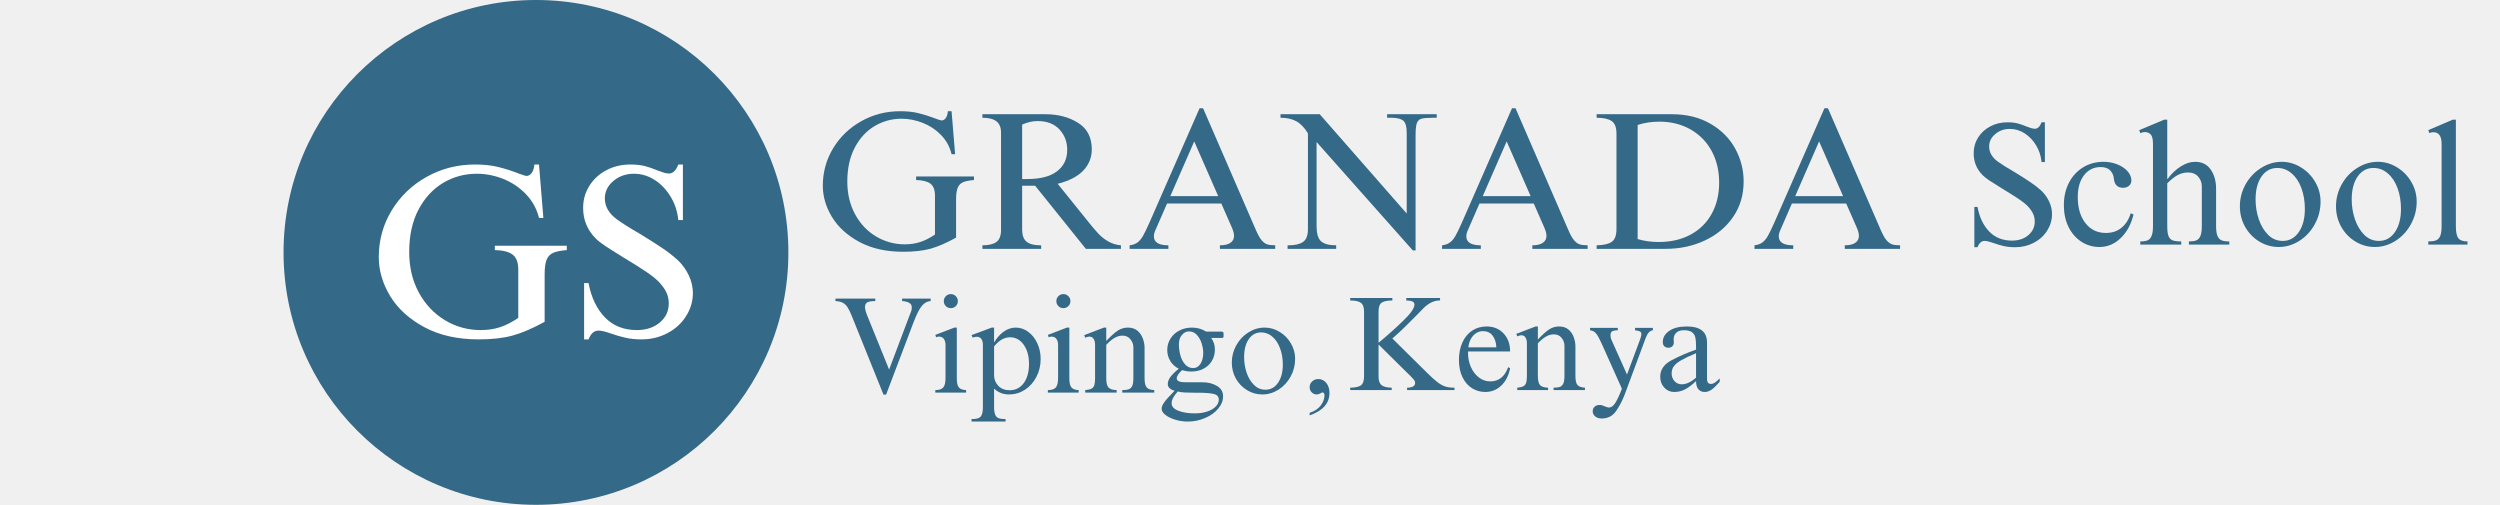
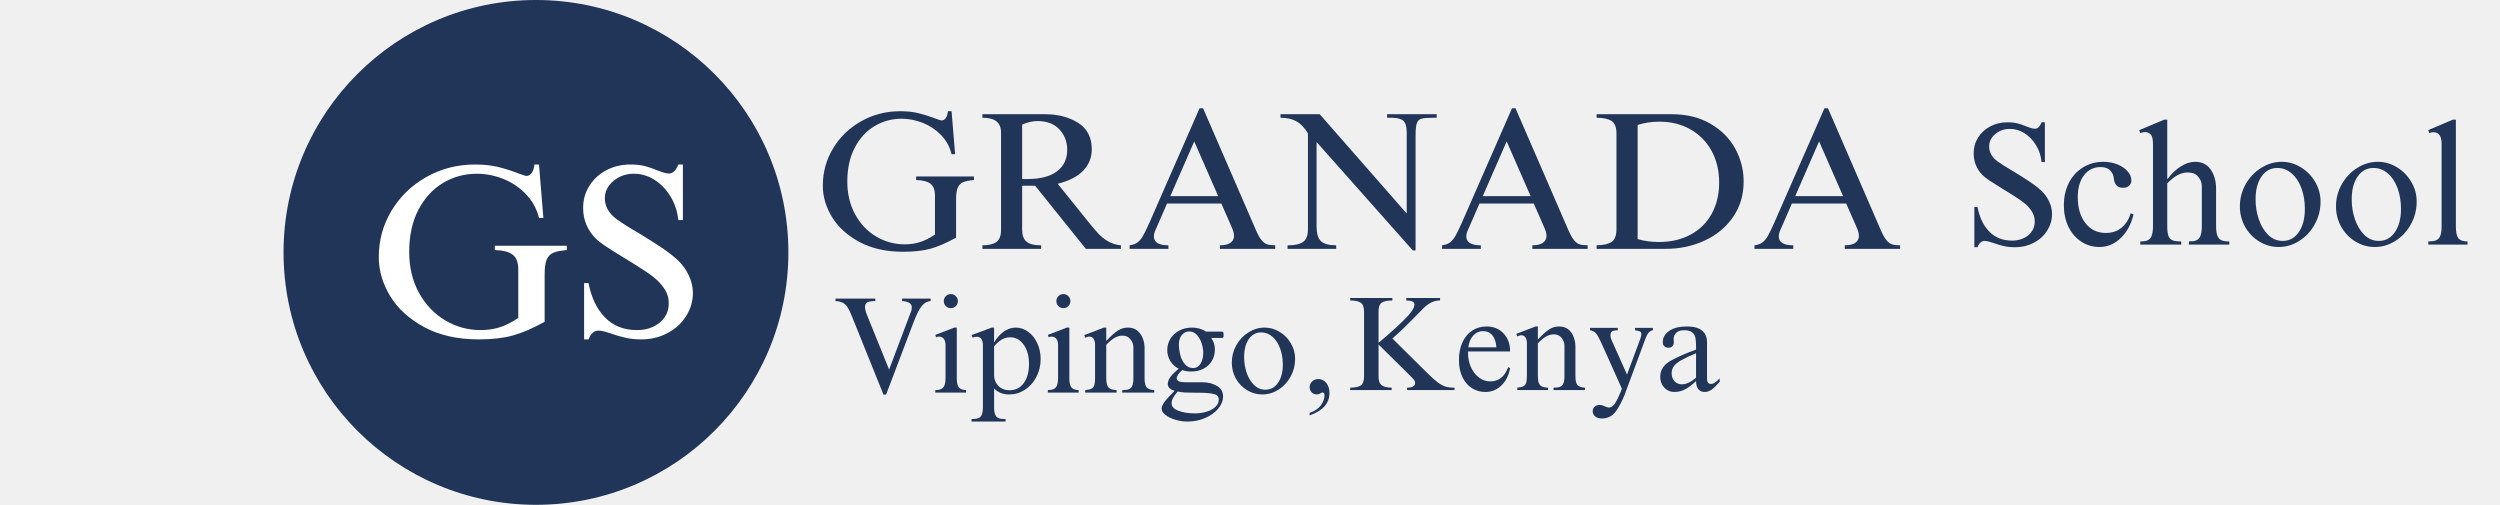
- <svg xmlns="http://www.w3.org/2000/svg" color="#346988" width="520" zoomAndPan="magnify" viewBox="0 0 520 105" height="105" preserveAspectRatio="xMidYMid meet" version="1.0">
+ <svg xmlns="http://www.w3.org/2000/svg" color="#213558" width="520" zoomAndPan="magnify" viewBox="0 0 520 105" height="105" preserveAspectRatio="xMidYMid meet" version="1.0">
  <defs>
    <g />
    <clipPath id="1dcf8fdc64">
      <path d="M 350 24 L 456.32 24 L 456.32 62 L 350 62 Z M 350 24 " clip-rule="nonzero" />
    </clipPath>
    <clipPath id="e76d367897">
      <path d="M 36 0.48 L 56 0.48 L 56 27 L 36 27 Z M 36 0.48 " clip-rule="nonzero" />
    </clipPath>
    <clipPath id="dda6fe1e1f">
      <path d="M 97 0.48 L 106 0.48 L 106 27 L 97 27 Z M 97 0.48 " clip-rule="nonzero" />
    </clipPath>
    <clipPath id="a8c8cdcd97">
      <rect x="0" width="107" y="0" height="38" />
    </clipPath>
    <clipPath id="c63b17cab3">
      <path d="M 0.977 0 L 106 0 L 106 105 L 0.977 105 Z M 0.977 0 " clip-rule="nonzero" />
    </clipPath>
    <clipPath id="e1af899d50">
      <path d="M 53.48 0 C 24.484 0 0.977 23.504 0.977 52.5 C 0.977 81.496 24.484 105 53.48 105 C 82.477 105 105.984 81.496 105.984 52.5 C 105.984 23.504 82.477 0 53.48 0 Z M 53.48 0 " clip-rule="nonzero" />
    </clipPath>
    <clipPath id="bb04c8f080">
      <path d="M 0.977 0 L 106 0 L 106 105 L 0.977 105 Z M 0.977 0 " clip-rule="nonzero" />
    </clipPath>
    <clipPath id="908799b110">
      <path d="M 53.48 0 C 24.484 0 0.977 23.504 0.977 52.5 C 0.977 81.496 24.484 105 53.48 105 C 82.477 105 105.984 81.496 105.984 52.5 C 105.984 23.504 82.477 0 53.48 0 Z M 53.48 0 " clip-rule="nonzero" />
    </clipPath>
    <clipPath id="11f64b7e48">
      <rect x="0" width="106" y="0" height="105" />
    </clipPath>
    <clipPath id="be3a8f82aa">
      <rect x="0" width="457" y="0" height="105" />
    </clipPath>
  </defs>
  <g transform="matrix(1, 0, 0, 1, 58, 0.000000000000010413)">
    <g clip-path="url(#be3a8f82aa)">
      <g fill="currentColor">
        <g transform="translate(111.396, 51.75812)">
          <g>
            <path d="M 17.859 -28.625 C 19.328 -28.625 20.609 -28.484 21.703 -28.203 C 22.805 -27.93 23.914 -27.582 25.031 -27.156 C 25.82 -26.852 26.297 -26.703 26.453 -26.703 C 26.785 -26.703 27.07 -26.863 27.312 -27.188 C 27.562 -27.52 27.711 -28 27.766 -28.625 L 28.531 -28.625 L 29.266 -19.688 L 28.531 -19.688 C 28.156 -21.238 27.422 -22.57 26.328 -23.688 C 25.242 -24.801 23.977 -25.641 22.531 -26.203 C 21.094 -26.773 19.629 -27.062 18.141 -27.062 C 16.098 -27.062 14.223 -26.551 12.516 -25.531 C 10.805 -24.52 9.43 -23.023 8.391 -21.047 C 7.359 -19.078 6.844 -16.723 6.844 -13.984 C 6.844 -11.453 7.379 -9.191 8.453 -7.203 C 9.523 -5.223 10.977 -3.68 12.812 -2.578 C 14.656 -1.484 16.648 -0.938 18.797 -0.938 C 19.93 -0.938 20.988 -1.094 21.969 -1.406 C 22.945 -1.719 23.984 -2.238 25.078 -2.969 L 25.078 -11.047 C 25.078 -12.242 24.766 -13.078 24.141 -13.547 C 23.516 -14.023 22.52 -14.281 21.156 -14.312 L 21.156 -15.047 L 33.188 -15.047 L 33.188 -14.312 C 32.176 -14.227 31.422 -14.078 30.922 -13.859 C 30.422 -13.641 30.051 -13.258 29.812 -12.719 C 29.582 -12.176 29.469 -11.359 29.469 -10.266 L 29.469 -2.328 C 27.488 -1.234 25.723 -0.469 24.172 -0.031 C 22.617 0.395 20.719 0.609 18.469 0.609 C 14.938 0.609 11.906 -0.066 9.375 -1.422 C 6.844 -2.785 4.938 -4.52 3.656 -6.625 C 2.383 -8.727 1.75 -10.895 1.75 -13.125 C 1.75 -15.945 2.461 -18.539 3.891 -20.906 C 5.316 -23.27 7.258 -25.145 9.719 -26.531 C 12.176 -27.926 14.891 -28.625 17.859 -28.625 Z M 17.859 -28.625 " />
          </g>
        </g>
      </g>
      <g fill="currentColor">
        <g transform="translate(144.9495, 51.75812)">
          <g>
            <path d="M 24.141 -20.703 C 24.141 -18.992 23.551 -17.52 22.375 -16.281 C 21.207 -15.051 19.43 -14.133 17.047 -13.531 L 23.516 -5.5 C 24.305 -4.52 24.973 -3.738 25.516 -3.156 C 26.055 -2.57 26.727 -2.039 27.531 -1.562 C 28.332 -1.094 29.223 -0.816 30.203 -0.734 L 30.203 0 L 22.906 0 L 12.359 -13.125 L 9.656 -13.125 L 9.656 -4.031 C 9.656 -2.832 9.961 -1.984 10.578 -1.484 C 11.191 -0.984 12.148 -0.734 13.453 -0.734 L 13.609 -0.734 L 13.609 0 L 1.391 0 L 1.391 -0.734 C 2.691 -0.734 3.66 -0.961 4.297 -1.422 C 4.941 -1.891 5.266 -2.719 5.266 -3.906 L 5.266 -24.172 C 5.266 -25.254 4.941 -26.039 4.297 -26.531 C 3.66 -27.02 2.691 -27.266 1.391 -27.266 L 1.391 -28 L 14.469 -28 C 17.133 -28 19.41 -27.398 21.297 -26.203 C 23.191 -25.016 24.141 -23.18 24.141 -20.703 Z M 9.656 -25.844 L 9.656 -14.516 L 10.688 -14.516 C 13.426 -14.516 15.5 -15.051 16.906 -16.125 C 18.32 -17.195 19.031 -18.688 19.031 -20.594 C 19.031 -22.25 18.492 -23.66 17.422 -24.828 C 16.348 -25.992 14.832 -26.578 12.875 -26.578 C 11.82 -26.578 10.75 -26.332 9.656 -25.844 Z M 9.656 -25.844 " />
          </g>
        </g>
      </g>
      <g fill="currentColor">
        <g transform="translate(176.3829, 51.75812)">
          <g>
            <path d="M 4.688 -5.422 L 15.125 -29.234 L 15.859 -29.234 L 26.859 -3.875 C 27.266 -2.945 27.648 -2.258 28.016 -1.812 C 28.391 -1.363 28.781 -1.07 29.188 -0.938 C 29.594 -0.801 30.148 -0.734 30.859 -0.734 L 30.859 0 L 19.359 0 L 19.359 -0.734 C 20.336 -0.734 21.07 -0.91 21.562 -1.266 C 22.051 -1.617 22.297 -2.094 22.297 -2.688 C 22.297 -3.207 22.117 -3.848 21.766 -4.609 L 19.656 -9.422 L 8.359 -9.422 L 6.031 -4.078 C 5.758 -3.535 5.625 -3.047 5.625 -2.609 C 5.625 -1.359 6.629 -0.734 8.641 -0.734 L 8.641 0 L 0.578 0 L 0.578 -0.734 C 1.254 -0.816 1.801 -1.016 2.219 -1.328 C 2.645 -1.641 3.023 -2.094 3.359 -2.688 C 3.703 -3.289 4.145 -4.203 4.688 -5.422 Z M 19 -10.969 L 14.016 -22.344 L 9.047 -10.969 Z M 19 -10.969 " />
          </g>
        </g>
      </g>
      <g fill="currentColor">
        <g transform="translate(207.8163, 51.75812)">
          <g>
            <path d="M 26.781 -7.344 L 26.781 -24.141 C 26.781 -25.359 26.562 -26.176 26.125 -26.594 C 25.695 -27.02 24.895 -27.242 23.719 -27.266 L 22.703 -27.266 L 22.703 -28 L 33.016 -28 L 33.016 -27.266 L 32.156 -27.266 C 31.07 -27.266 30.297 -27.195 29.828 -27.062 C 29.367 -26.926 29.051 -26.609 28.875 -26.109 C 28.707 -25.609 28.625 -24.785 28.625 -23.641 L 28.625 0.328 L 28.047 0.328 L 8.031 -22.219 L 8.031 -4.734 C 8.031 -3.211 8.332 -2.164 8.938 -1.594 C 9.551 -1.02 10.609 -0.734 12.109 -0.734 L 12.109 0 L 2 0 L 2 -0.734 L 2.234 -0.734 C 3.547 -0.734 4.539 -0.969 5.219 -1.438 C 5.895 -1.914 6.234 -2.797 6.234 -4.078 L 6.234 -24.016 C 5.523 -25.203 4.723 -26.039 3.828 -26.531 C 2.93 -27.02 1.832 -27.266 0.531 -27.266 L 0.531 -28 L 8.688 -28 Z M 26.781 -7.344 " />
          </g>
        </g>
      </g>
      <g fill="currentColor">
        <g transform="translate(241.3698, 51.75812)">
          <g>
            <path d="M 4.688 -5.422 L 15.125 -29.234 L 15.859 -29.234 L 26.859 -3.875 C 27.266 -2.945 27.648 -2.258 28.016 -1.812 C 28.391 -1.363 28.781 -1.07 29.188 -0.938 C 29.594 -0.801 30.148 -0.734 30.859 -0.734 L 30.859 0 L 19.359 0 L 19.359 -0.734 C 20.336 -0.734 21.07 -0.91 21.562 -1.266 C 22.051 -1.617 22.297 -2.094 22.297 -2.688 C 22.297 -3.207 22.117 -3.848 21.766 -4.609 L 19.656 -9.422 L 8.359 -9.422 L 6.031 -4.078 C 5.758 -3.535 5.625 -3.047 5.625 -2.609 C 5.625 -1.359 6.629 -0.734 8.641 -0.734 L 8.641 0 L 0.578 0 L 0.578 -0.734 C 1.254 -0.816 1.801 -1.016 2.219 -1.328 C 2.645 -1.641 3.023 -2.094 3.359 -2.688 C 3.703 -3.289 4.145 -4.203 4.688 -5.422 Z M 19 -10.969 L 14.016 -22.344 L 9.047 -10.969 Z M 19 -10.969 " />
          </g>
        </g>
      </g>
      <g fill="currentColor">
        <g transform="translate(272.8032, 51.75812)">
          <g>
            <path d="M 31.875 -14.016 C 31.875 -11.223 31.145 -8.766 29.688 -6.641 C 28.238 -4.523 26.273 -2.891 23.797 -1.734 C 21.328 -0.578 18.625 0 15.688 0 L 1.297 0 L 1.297 -0.734 C 2.766 -0.766 3.816 -1.008 4.453 -1.469 C 5.098 -1.926 5.422 -2.812 5.422 -4.125 L 5.422 -23.969 C 5.422 -25.27 5.082 -26.145 4.406 -26.594 C 3.727 -27.039 2.691 -27.266 1.297 -27.266 L 1.297 -28 L 16.922 -28 C 20.047 -28 22.738 -27.332 25 -26 C 27.27 -24.676 28.984 -22.945 30.141 -20.812 C 31.297 -18.676 31.875 -16.41 31.875 -14.016 Z M 9.828 -25.766 L 9.828 -2.031 C 11.18 -1.625 12.648 -1.422 14.234 -1.422 C 16.734 -1.422 18.93 -1.93 20.828 -2.953 C 22.734 -3.973 24.203 -5.422 25.234 -7.297 C 26.266 -9.172 26.781 -11.332 26.781 -13.781 C 26.781 -16.227 26.266 -18.41 25.234 -20.328 C 24.203 -22.242 22.738 -23.742 20.844 -24.828 C 18.957 -25.91 16.789 -26.453 14.344 -26.453 C 12.719 -26.453 11.211 -26.223 9.828 -25.766 Z M 9.828 -25.766 " />
          </g>
        </g>
      </g>
      <g fill="currentColor">
        <g transform="translate(306.3566, 51.75812)">
          <g>
            <path d="M 4.688 -5.422 L 15.125 -29.234 L 15.859 -29.234 L 26.859 -3.875 C 27.266 -2.945 27.648 -2.258 28.016 -1.812 C 28.391 -1.363 28.781 -1.07 29.188 -0.938 C 29.594 -0.801 30.148 -0.734 30.859 -0.734 L 30.859 0 L 19.359 0 L 19.359 -0.734 C 20.336 -0.734 21.07 -0.91 21.562 -1.266 C 22.051 -1.617 22.297 -2.094 22.297 -2.688 C 22.297 -3.207 22.117 -3.848 21.766 -4.609 L 19.656 -9.422 L 8.359 -9.422 L 6.031 -4.078 C 5.758 -3.535 5.625 -3.047 5.625 -2.609 C 5.625 -1.359 6.629 -0.734 8.641 -0.734 L 8.641 0 L 0.578 0 L 0.578 -0.734 C 1.254 -0.816 1.801 -1.016 2.219 -1.328 C 2.645 -1.641 3.023 -2.094 3.359 -2.688 C 3.703 -3.289 4.145 -4.203 4.688 -5.422 Z M 19 -10.969 L 14.016 -22.344 L 9.047 -10.969 Z M 19 -10.969 " />
          </g>
        </g>
      </g>
      <g fill="currentColor">
        <g transform="translate(337.7918, 51.75812)">
          <g />
        </g>
      </g>
      <g clip-path="url(#1dcf8fdc64)">
        <g transform="matrix(1, 0, 0, 1, 350, 24)">
          <g clip-path="url(#a8c8cdcd97)">
            <g fill="currentColor">
              <g transform="translate(0.413199, 26.87559)">
                <g>
                  <path d="M 9.125 -25.438 C 9.945 -25.438 10.66 -25.359 11.266 -25.203 C 11.867 -25.047 12.484 -24.832 13.109 -24.562 C 13.43 -24.445 13.742 -24.336 14.047 -24.234 C 14.348 -24.141 14.617 -24.094 14.859 -24.094 C 15.43 -24.094 15.891 -24.539 16.234 -25.438 L 16.922 -25.438 L 16.922 -17.172 L 16.234 -17.172 C 16.109 -18.453 15.723 -19.617 15.078 -20.672 C 14.441 -21.723 13.645 -22.551 12.688 -23.156 C 11.738 -23.758 10.723 -24.062 9.641 -24.062 C 8.453 -24.062 7.438 -23.703 6.594 -22.984 C 5.75 -22.273 5.328 -21.414 5.328 -20.406 C 5.328 -19.219 5.906 -18.188 7.062 -17.312 C 7.883 -16.719 9.035 -15.992 10.516 -15.141 C 11.816 -14.348 12.898 -13.66 13.766 -13.078 C 14.641 -12.504 15.453 -11.879 16.203 -11.203 C 16.879 -10.547 17.414 -9.797 17.812 -8.953 C 18.207 -8.109 18.406 -7.238 18.406 -6.344 C 18.406 -5.113 18.066 -3.961 17.391 -2.891 C 16.711 -1.828 15.785 -0.988 14.609 -0.375 C 13.441 0.238 12.16 0.547 10.766 0.547 C 9.867 0.547 9.078 0.469 8.391 0.312 C 7.703 0.156 6.984 -0.055 6.234 -0.328 C 5.41 -0.617 4.797 -0.766 4.391 -0.766 C 3.734 -0.766 3.238 -0.328 2.906 0.547 L 2.25 0.547 L 2.25 -7.828 L 2.906 -7.828 C 3.312 -5.68 4.125 -3.977 5.344 -2.719 C 6.562 -1.457 8.141 -0.828 10.078 -0.828 C 11.453 -0.828 12.582 -1.203 13.469 -1.953 C 14.363 -2.703 14.812 -3.645 14.812 -4.781 C 14.812 -5.363 14.703 -5.895 14.484 -6.375 C 14.273 -6.863 13.914 -7.383 13.406 -7.938 C 12.945 -8.414 12.297 -8.938 11.453 -9.5 C 10.609 -10.07 9.484 -10.781 8.078 -11.625 C 6.898 -12.352 5.992 -12.926 5.359 -13.344 C 4.734 -13.77 4.266 -14.141 3.953 -14.453 C 2.723 -15.711 2.109 -17.223 2.109 -18.984 C 2.109 -20.191 2.414 -21.285 3.031 -22.266 C 3.645 -23.242 4.484 -24.016 5.547 -24.578 C 6.609 -25.148 7.801 -25.438 9.125 -25.438 Z M 9.125 -25.438 " />
                </g>
              </g>
            </g>
            <g fill="currentColor">
              <g transform="translate(20.40813, 26.87559)">
                <g>
                  <path d="M 9.125 -17.219 C 10.164 -17.219 11.133 -17.035 12.031 -16.672 C 12.926 -16.305 13.629 -15.828 14.141 -15.234 C 14.66 -14.641 14.922 -14.004 14.922 -13.328 C 14.922 -12.898 14.758 -12.539 14.438 -12.25 C 14.113 -11.957 13.695 -11.812 13.188 -11.812 C 12.031 -11.812 11.391 -12.461 11.266 -13.766 C 11.223 -14.367 10.984 -14.91 10.547 -15.391 C 10.109 -15.879 9.43 -16.125 8.516 -16.125 C 7.086 -16.125 5.938 -15.555 5.062 -14.422 C 4.195 -13.285 3.766 -11.773 3.766 -9.891 C 3.766 -7.641 4.297 -5.832 5.359 -4.469 C 6.422 -3.102 7.836 -2.422 9.609 -2.422 C 10.91 -2.422 12 -2.785 12.875 -3.516 C 13.758 -4.242 14.395 -5.242 14.781 -6.516 L 15.359 -6.266 C 14.879 -4.234 13.992 -2.598 12.703 -1.359 C 11.41 -0.117 9.941 0.5 8.297 0.5 C 6.898 0.5 5.633 0.129 4.5 -0.609 C 3.363 -1.359 2.473 -2.391 1.828 -3.703 C 1.191 -5.023 0.875 -6.52 0.875 -8.188 C 0.875 -9.926 1.223 -11.477 1.922 -12.844 C 2.617 -14.207 3.594 -15.273 4.844 -16.047 C 6.102 -16.828 7.531 -17.219 9.125 -17.219 Z M 9.125 -17.219 " />
                </g>
              </g>
            </g>
            <g clip-path="url(#e76d367897)">
              <g fill="currentColor">
                <g transform="translate(36.27367, 26.87559)">
                  <g>
                    <path d="M 6.516 -13.656 L 6.594 -13.656 C 7.395 -14.75 8.301 -15.613 9.312 -16.25 C 10.32 -16.895 11.32 -17.219 12.312 -17.219 C 13.738 -17.219 14.82 -16.676 15.562 -15.594 C 16.301 -14.52 16.672 -13.195 16.672 -11.625 L 16.672 -3.875 C 16.672 -2.957 16.766 -2.27 16.953 -1.812 C 17.148 -1.352 17.438 -1.047 17.812 -0.891 C 18.188 -0.734 18.723 -0.656 19.422 -0.656 L 19.422 0 L 11.016 0 L 11.016 -0.656 C 11.672 -0.656 12.18 -0.727 12.547 -0.875 C 12.922 -1.02 13.207 -1.32 13.406 -1.781 C 13.602 -2.238 13.703 -2.926 13.703 -3.844 L 13.703 -12.109 C 13.703 -12.879 13.453 -13.551 12.953 -14.125 C 12.461 -14.707 11.754 -15 10.828 -15 C 10.078 -15 9.367 -14.82 8.703 -14.469 C 8.047 -14.125 7.316 -13.551 6.516 -12.75 L 6.516 -3.844 C 6.516 -2.895 6.602 -2.195 6.781 -1.75 C 6.969 -1.312 7.258 -1.02 7.656 -0.875 C 8.062 -0.727 8.648 -0.656 9.422 -0.656 L 9.422 0 L 0.906 0 L 0.906 -0.656 C 1.562 -0.656 2.07 -0.734 2.438 -0.891 C 2.812 -1.047 3.086 -1.359 3.266 -1.828 C 3.453 -2.297 3.547 -2.977 3.547 -3.875 L 3.547 -20.906 C 3.547 -21.914 3.391 -22.582 3.078 -22.906 C 2.766 -23.238 2.367 -23.406 1.891 -23.406 C 1.547 -23.406 1.219 -23.332 0.906 -23.188 L 0.688 -23.812 L 5.875 -25.984 L 6.516 -25.984 Z M 6.516 -13.656 " />
                  </g>
                </g>
              </g>
            </g>
            <g fill="currentColor">
              <g transform="translate(56.2686, 26.87559)">
                <g>
                  <path d="M 10.328 -17.219 C 11.754 -17.219 13.086 -16.832 14.328 -16.062 C 15.578 -15.301 16.566 -14.285 17.297 -13.016 C 18.035 -11.754 18.406 -10.398 18.406 -8.953 C 18.406 -7.254 18.004 -5.68 17.203 -4.234 C 16.41 -2.785 15.344 -1.633 14 -0.781 C 12.664 0.07 11.234 0.5 9.703 0.5 C 8.254 0.5 6.906 0.117 5.656 -0.641 C 4.414 -1.398 3.43 -2.426 2.703 -3.719 C 1.984 -5.008 1.625 -6.414 1.625 -7.938 C 1.625 -9.582 2.02 -11.113 2.812 -12.531 C 3.613 -13.957 4.688 -15.094 6.031 -15.938 C 7.375 -16.789 8.805 -17.219 10.328 -17.219 Z M 4.891 -9.391 C 4.891 -7.961 5.113 -6.586 5.562 -5.266 C 6.008 -3.953 6.656 -2.875 7.5 -2.031 C 8.344 -1.188 9.359 -0.766 10.547 -0.766 C 11.922 -0.766 13.031 -1.375 13.875 -2.594 C 14.719 -3.812 15.141 -5.422 15.141 -7.422 C 15.141 -9.016 14.898 -10.457 14.422 -11.75 C 13.941 -13.051 13.266 -14.07 12.391 -14.812 C 11.523 -15.562 10.535 -15.938 9.422 -15.938 C 8.047 -15.938 6.945 -15.344 6.125 -14.156 C 5.301 -12.977 4.891 -11.391 4.891 -9.391 Z M 4.891 -9.391 " />
                </g>
              </g>
            </g>
            <g fill="currentColor">
              <g transform="translate(76.26353, 26.87559)">
                <g>
                  <path d="M 10.328 -17.219 C 11.754 -17.219 13.086 -16.832 14.328 -16.062 C 15.578 -15.301 16.566 -14.285 17.297 -13.016 C 18.035 -11.754 18.406 -10.398 18.406 -8.953 C 18.406 -7.254 18.004 -5.68 17.203 -4.234 C 16.41 -2.785 15.344 -1.633 14 -0.781 C 12.664 0.07 11.234 0.5 9.703 0.5 C 8.254 0.5 6.906 0.117 5.656 -0.641 C 4.414 -1.398 3.43 -2.426 2.703 -3.719 C 1.984 -5.008 1.625 -6.414 1.625 -7.938 C 1.625 -9.582 2.02 -11.113 2.812 -12.531 C 3.613 -13.957 4.688 -15.094 6.031 -15.938 C 7.375 -16.789 8.805 -17.219 10.328 -17.219 Z M 4.891 -9.391 C 4.891 -7.961 5.113 -6.586 5.562 -5.266 C 6.008 -3.953 6.656 -2.875 7.5 -2.031 C 8.344 -1.188 9.359 -0.766 10.547 -0.766 C 11.922 -0.766 13.031 -1.375 13.875 -2.594 C 14.719 -3.812 15.141 -5.422 15.141 -7.422 C 15.141 -9.016 14.898 -10.457 14.422 -11.75 C 13.941 -13.051 13.266 -14.07 12.391 -14.812 C 11.523 -15.562 10.535 -15.938 9.422 -15.938 C 8.047 -15.938 6.945 -15.344 6.125 -14.156 C 5.301 -12.977 4.891 -11.391 4.891 -9.391 Z M 4.891 -9.391 " />
                </g>
              </g>
            </g>
            <g clip-path="url(#dda6fe1e1f)">
              <g fill="currentColor">
                <g transform="translate(96.25846, 26.87559)">
                  <g>
                    <path d="M 6.562 -25.984 L 6.562 -3.797 C 6.562 -2.598 6.734 -1.773 7.078 -1.328 C 7.43 -0.879 8.066 -0.656 8.984 -0.656 L 8.984 0 L 0.828 0 L 0.828 -0.656 C 1.504 -0.656 2.035 -0.727 2.422 -0.875 C 2.805 -1.02 3.098 -1.32 3.297 -1.781 C 3.492 -2.238 3.594 -2.91 3.594 -3.797 L 3.594 -20.938 C 3.594 -22.562 3.023 -23.375 1.891 -23.375 C 1.566 -23.375 1.285 -23.312 1.047 -23.188 L 0.828 -23.812 L 5.906 -25.984 Z M 6.562 -25.984 " />
                  </g>
                </g>
              </g>
            </g>
          </g>
        </g>
      </g>
      <g fill="currentColor">
        <g transform="translate(221.7381, 81.13976)">
          <g>
            <path d="M 9.875 -18.641 C 8.844 -18.641 8.102 -18.488 7.656 -18.188 C 7.219 -17.895 7 -17.273 7 -16.328 L 7 -9.844 C 8.781 -11.312 10.469 -12.816 12.062 -14.359 C 13.664 -15.898 14.469 -17.039 14.469 -17.781 C 14.469 -18.102 14.32 -18.32 14.031 -18.438 C 13.75 -18.562 13.328 -18.629 12.766 -18.641 L 12.766 -19.156 L 19.797 -19.156 L 19.797 -18.641 L 19.562 -18.641 C 19.008 -18.609 18.484 -18.473 17.984 -18.234 C 17.484 -17.992 16.973 -17.629 16.453 -17.141 C 16.148 -16.859 15.629 -16.328 14.891 -15.547 C 13.953 -14.598 13.129 -13.773 12.422 -13.078 C 11.723 -12.391 10.875 -11.609 9.875 -10.734 L 17.031 -3.656 C 17.957 -2.738 18.707 -2.062 19.281 -1.625 C 19.863 -1.188 20.41 -0.891 20.922 -0.734 C 21.43 -0.578 22.055 -0.5 22.797 -0.5 L 22.797 0 L 12.938 0 L 12.938 -0.5 C 13.438 -0.5 13.836 -0.578 14.141 -0.734 C 14.453 -0.891 14.609 -1.141 14.609 -1.484 C 14.609 -1.703 14.547 -1.895 14.422 -2.062 C 14.305 -2.227 14.07 -2.488 13.719 -2.844 L 7 -9.484 L 7 -2.781 C 7 -1.945 7.207 -1.363 7.625 -1.031 C 8.039 -0.695 8.742 -0.52 9.734 -0.5 L 9.734 0 L 1.109 0 L 1.109 -0.5 C 2.191 -0.52 2.941 -0.688 3.359 -1 C 3.773 -1.32 3.984 -1.938 3.984 -2.844 L 3.984 -16.328 C 3.984 -17.242 3.754 -17.859 3.297 -18.172 C 2.848 -18.484 2.117 -18.641 1.109 -18.641 L 1.109 -19.156 L 9.875 -19.156 Z M 9.875 -18.641 " />
          </g>
        </g>
      </g>
      <g fill="currentColor">
        <g transform="translate(244.6806, 81.13976)">
          <g>
            <path d="M 6.547 -13.234 C 7.992 -13.234 9.164 -12.75 10.062 -11.781 C 10.969 -10.82 11.422 -9.57 11.422 -8.031 L 2.672 -8.031 L 2.672 -7.672 C 2.672 -6.68 2.863 -5.734 3.25 -4.828 C 3.645 -3.93 4.195 -3.203 4.906 -2.641 C 5.613 -2.086 6.41 -1.812 7.297 -1.812 C 9.066 -1.812 10.305 -2.797 11.016 -4.766 L 11.422 -4.547 C 11.129 -3.023 10.516 -1.82 9.578 -0.938 C 8.648 -0.051 7.539 0.391 6.25 0.391 C 5.281 0.391 4.379 0.141 3.547 -0.359 C 2.723 -0.859 2.055 -1.609 1.547 -2.609 C 1.035 -3.617 0.781 -4.836 0.781 -6.266 C 0.781 -7.641 1.02 -8.859 1.5 -9.922 C 1.988 -10.984 2.664 -11.801 3.531 -12.375 C 4.406 -12.945 5.41 -13.234 6.547 -13.234 Z M 5.766 -12.266 C 4.984 -12.266 4.312 -11.957 3.75 -11.344 C 3.188 -10.727 2.848 -9.91 2.734 -8.891 L 8.562 -8.891 C 8.52 -9.891 8.258 -10.703 7.781 -11.328 C 7.312 -11.953 6.641 -12.266 5.766 -12.266 Z M 5.766 -12.266 " />
          </g>
        </g>
      </g>
      <g fill="currentColor">
        <g transform="translate(256.8906, 81.13976)">
          <g>
            <path d="M 4.984 -10.516 C 5.953 -11.547 6.742 -12.254 7.359 -12.641 C 7.973 -13.035 8.648 -13.234 9.391 -13.234 C 10.211 -13.234 10.875 -13.016 11.375 -12.578 C 11.875 -12.148 12.234 -11.617 12.453 -10.984 C 12.68 -10.348 12.797 -9.723 12.797 -9.109 L 12.797 -2.953 C 12.797 -2.004 12.941 -1.367 13.234 -1.047 C 13.535 -0.723 14.051 -0.539 14.781 -0.5 L 14.781 0 L 8.25 0 L 8.25 -0.5 C 8.844 -0.5 9.297 -0.562 9.609 -0.688 C 9.93 -0.82 10.16 -1.062 10.297 -1.406 C 10.441 -1.75 10.516 -2.266 10.516 -2.953 L 10.516 -9.234 C 10.516 -9.828 10.316 -10.367 9.922 -10.859 C 9.535 -11.348 9 -11.594 8.312 -11.594 C 7.727 -11.594 7.176 -11.438 6.656 -11.125 C 6.133 -10.82 5.578 -10.359 4.984 -9.734 L 4.984 -2.953 C 4.984 -1.984 5.141 -1.336 5.453 -1.016 C 5.773 -0.691 6.328 -0.52 7.109 -0.5 L 7.109 0 L 0.703 0 L 0.703 -0.5 C 1.273 -0.551 1.695 -0.648 1.969 -0.797 C 2.25 -0.953 2.441 -1.188 2.547 -1.5 C 2.648 -1.82 2.703 -2.281 2.703 -2.875 L 2.703 -9.812 C 2.703 -10.238 2.609 -10.609 2.422 -10.922 C 2.234 -11.242 1.938 -11.406 1.531 -11.406 C 1.344 -11.406 1.172 -11.367 1.016 -11.297 C 0.859 -11.234 0.754 -11.191 0.703 -11.172 L 0.5 -11.703 L 4.516 -13.234 L 4.984 -13.234 Z M 4.984 -10.516 " />
          </g>
        </g>
      </g>
      <g fill="currentColor">
        <g transform="translate(272.2785, 81.13976)">
          <g>
            <path d="M 6.219 -12.438 C 5.676 -12.438 5.285 -12.363 5.047 -12.219 C 4.816 -12.082 4.703 -11.812 4.703 -11.406 C 4.703 -11.051 4.766 -10.742 4.891 -10.484 C 5.016 -10.223 5.082 -10.07 5.094 -10.031 L 8.141 -3.234 L 10.906 -10.672 C 11.051 -11.117 11.125 -11.426 11.125 -11.594 C 11.125 -11.895 11.02 -12.098 10.812 -12.203 C 10.613 -12.316 10.281 -12.395 9.812 -12.438 L 9.812 -12.938 L 13.516 -12.938 L 13.516 -12.438 C 13.18 -12.395 12.895 -12.238 12.656 -11.969 C 12.414 -11.695 12.203 -11.312 12.016 -10.812 L 7.672 0.891 C 7.148 2.242 6.535 3.414 5.828 4.406 C 5.117 5.406 4.133 5.906 2.875 5.906 C 2.312 5.906 1.859 5.758 1.516 5.469 C 1.172 5.188 1 4.82 1 4.375 C 1 4 1.133 3.691 1.406 3.453 C 1.676 3.211 2.023 3.094 2.453 3.094 C 2.711 3.094 2.953 3.141 3.172 3.234 C 3.398 3.328 3.531 3.383 3.562 3.406 C 3.938 3.551 4.207 3.625 4.375 3.625 C 4.875 3.625 5.32 3.297 5.719 2.641 C 6.125 1.992 6.578 1.02 7.078 -0.281 L 3.062 -9.234 C 2.676 -10.086 2.379 -10.703 2.172 -11.078 C 1.973 -11.461 1.738 -11.773 1.469 -12.016 C 1.195 -12.254 0.859 -12.395 0.453 -12.438 L 0.453 -12.938 L 6.219 -12.938 Z M 6.219 -12.438 " />
          </g>
        </g>
      </g>
      <g fill="currentColor">
        <g transform="translate(286.2169, 81.13976)">
          <g>
            <path d="M 6.656 -13.234 C 9.445 -13.234 10.844 -12.117 10.844 -9.891 L 10.844 -2.516 C 10.844 -2.004 10.914 -1.672 11.062 -1.516 C 11.219 -1.359 11.414 -1.281 11.656 -1.281 C 11.926 -1.281 12.18 -1.359 12.422 -1.516 C 12.672 -1.672 13.023 -1.973 13.484 -2.422 L 13.484 -1.734 C 12.785 -0.93 12.207 -0.375 11.75 -0.062 C 11.289 0.238 10.82 0.391 10.344 0.391 C 9.801 0.391 9.367 0.203 9.047 -0.172 C 8.723 -0.555 8.562 -1.125 8.562 -1.875 C 7.738 -1.094 6.977 -0.52 6.281 -0.156 C 5.582 0.207 4.828 0.391 4.016 0.391 C 3.191 0.391 2.5 0.082 1.938 -0.531 C 1.383 -1.145 1.109 -1.891 1.109 -2.766 C 1.109 -4.242 1.898 -5.395 3.484 -6.219 C 4.992 -7.02 6.688 -7.754 8.562 -8.422 L 8.562 -9.203 C 8.562 -9.941 8.508 -10.535 8.406 -10.984 C 8.301 -11.43 8.066 -11.785 7.703 -12.047 C 7.336 -12.316 6.785 -12.453 6.047 -12.453 C 5.328 -12.453 4.789 -12.273 4.438 -11.922 C 4.082 -11.578 3.906 -11.145 3.906 -10.625 L 3.938 -9.891 C 3.938 -9.578 3.832 -9.316 3.625 -9.109 C 3.414 -8.91 3.156 -8.812 2.844 -8.812 C 2.488 -8.812 2.195 -8.91 1.969 -9.109 C 1.75 -9.316 1.641 -9.609 1.641 -9.984 C 1.641 -10.91 2.078 -11.68 2.953 -12.297 C 3.828 -12.922 5.062 -13.234 6.656 -13.234 Z M 3.484 -3.484 C 3.484 -2.848 3.68 -2.305 4.078 -1.859 C 4.484 -1.422 4.984 -1.203 5.578 -1.203 C 6.523 -1.203 7.52 -1.664 8.562 -2.594 L 8.562 -7.672 C 7.258 -7.129 6.254 -6.656 5.547 -6.25 C 4.836 -5.852 4.316 -5.441 3.984 -5.016 C 3.648 -4.586 3.484 -4.078 3.484 -3.484 Z M 3.484 -3.484 " />
          </g>
        </g>
      </g>
      <g clip-path="url(#c63b17cab3)">
        <g clip-path="url(#e1af899d50)">
          <g transform="matrix(1, 0, 0, 1, -0.000000000000007105, 0.000000000000010413)">
            <g clip-path="url(#11f64b7e48)">
              <g clip-path="url(#bb04c8f080)">
                <g clip-path="url(#908799b110)">
                  <path fill="currentColor" d="M 0.977 0 L 105.977 0 L 105.977 105 L 0.977 105 Z M 0.977 0 " fill-opacity="1" fill-rule="nonzero" />
                </g>
              </g>
            </g>
          </g>
        </g>
      </g>
      <g fill="#ffffff" fill-opacity="1">
        <g transform="translate(18.59798, 69.82634)">
          <g>
            <path d="M 22.219 -35.609 C 24.051 -35.609 25.648 -35.438 27.016 -35.094 C 28.391 -34.758 29.77 -34.32 31.156 -33.781 C 32.133 -33.414 32.723 -33.234 32.922 -33.234 C 33.328 -33.234 33.68 -33.438 33.984 -33.844 C 34.297 -34.25 34.484 -34.836 34.547 -35.609 L 35.516 -35.609 L 36.422 -24.5 L 35.516 -24.5 C 35.035 -26.426 34.117 -28.082 32.766 -29.469 C 31.422 -30.863 29.848 -31.914 28.047 -32.625 C 26.254 -33.332 24.43 -33.688 22.578 -33.688 C 20.035 -33.688 17.695 -33.051 15.562 -31.781 C 13.438 -30.508 11.727 -28.648 10.438 -26.203 C 9.156 -23.754 8.516 -20.82 8.516 -17.406 C 8.516 -14.258 9.18 -11.453 10.516 -8.984 C 11.859 -6.516 13.672 -4.594 15.953 -3.219 C 18.234 -1.852 20.711 -1.172 23.391 -1.172 C 24.805 -1.172 26.125 -1.363 27.344 -1.75 C 28.562 -2.133 29.848 -2.785 31.203 -3.703 L 31.203 -13.75 C 31.203 -15.238 30.812 -16.273 30.031 -16.859 C 29.258 -17.453 28.023 -17.77 26.328 -17.812 L 26.328 -18.719 L 41.297 -18.719 L 41.297 -17.812 C 40.047 -17.707 39.109 -17.52 38.484 -17.25 C 37.859 -16.977 37.398 -16.504 37.109 -15.828 C 36.828 -15.148 36.688 -14.133 36.688 -12.781 L 36.688 -2.891 C 34.219 -1.535 32.016 -0.586 30.078 -0.047 C 28.148 0.492 25.785 0.766 22.984 0.766 C 18.586 0.766 14.816 -0.078 11.672 -1.766 C 8.523 -3.461 6.156 -5.617 4.562 -8.234 C 2.977 -10.859 2.188 -13.562 2.188 -16.344 C 2.188 -19.852 3.07 -23.078 4.844 -26.016 C 6.625 -28.961 9.039 -31.297 12.094 -33.016 C 15.156 -34.742 18.531 -35.609 22.219 -35.609 Z M 22.219 -35.609 " />
          </g>
        </g>
      </g>
      <g fill="#ffffff" fill-opacity="1">
        <g transform="translate(60.35358, 69.82634)">
          <g>
            <path d="M 12.781 -35.609 C 13.938 -35.609 14.938 -35.5 15.781 -35.281 C 16.625 -35.062 17.484 -34.766 18.359 -34.391 C 18.805 -34.223 19.238 -34.07 19.656 -33.938 C 20.082 -33.801 20.461 -33.734 20.797 -33.734 C 21.609 -33.734 22.254 -34.359 22.734 -35.609 L 23.688 -35.609 L 23.688 -24.047 L 22.734 -24.047 C 22.555 -25.836 22.02 -27.469 21.125 -28.938 C 20.227 -30.414 19.113 -31.578 17.781 -32.422 C 16.445 -33.266 15.02 -33.688 13.5 -33.688 C 11.844 -33.688 10.422 -33.188 9.234 -32.188 C 8.047 -31.188 7.453 -29.977 7.453 -28.562 C 7.453 -26.906 8.266 -25.469 9.891 -24.25 C 11.047 -23.406 12.656 -22.391 14.719 -21.203 C 16.539 -20.086 18.062 -19.125 19.281 -18.312 C 20.5 -17.5 21.629 -16.617 22.672 -15.672 C 23.617 -14.766 24.367 -13.719 24.922 -12.531 C 25.484 -11.344 25.766 -10.125 25.766 -8.875 C 25.766 -7.156 25.289 -5.551 24.344 -4.062 C 23.406 -2.57 22.113 -1.395 20.469 -0.531 C 18.832 0.332 17.031 0.766 15.062 0.766 C 13.812 0.766 12.703 0.648 11.734 0.422 C 10.773 0.203 9.77 -0.086 8.719 -0.453 C 7.57 -0.859 6.711 -1.062 6.141 -1.062 C 5.223 -1.062 4.531 -0.453 4.062 0.766 L 3.141 0.766 L 3.141 -10.953 L 4.062 -10.953 C 4.633 -7.941 5.773 -5.555 7.484 -3.797 C 9.191 -2.047 11.398 -1.172 14.109 -1.172 C 16.035 -1.172 17.625 -1.691 18.875 -2.734 C 20.125 -3.785 20.75 -5.109 20.75 -6.703 C 20.75 -7.516 20.598 -8.254 20.297 -8.922 C 19.992 -9.598 19.484 -10.328 18.766 -11.109 C 18.129 -11.785 17.219 -12.52 16.031 -13.312 C 14.844 -14.113 13.27 -15.102 11.312 -16.281 C 9.656 -17.301 8.383 -18.102 7.5 -18.688 C 6.625 -19.281 5.969 -19.801 5.531 -20.25 C 3.801 -22 2.938 -24.109 2.938 -26.578 C 2.938 -28.273 3.367 -29.805 4.234 -31.172 C 5.098 -32.547 6.273 -33.629 7.766 -34.422 C 9.254 -35.211 10.926 -35.609 12.781 -35.609 Z M 12.781 -35.609 " />
          </g>
        </g>
      </g>
      <g fill="currentColor">
        <g transform="translate(115.4344, 81.65456)">
          <g>
            <path d="M 8.625 -19.031 C 7.844 -19.031 7.289 -18.941 6.969 -18.766 C 6.645 -18.586 6.484 -18.25 6.484 -17.75 C 6.484 -17.332 6.676 -16.66 7.062 -15.734 L 11.5 -4.781 L 15.906 -16.453 C 15.926 -16.484 15.984 -16.625 16.078 -16.875 C 16.172 -17.125 16.219 -17.398 16.219 -17.703 C 16.219 -18.172 16.016 -18.504 15.609 -18.703 C 15.211 -18.898 14.742 -19.008 14.203 -19.031 L 14.203 -19.547 L 20.141 -19.547 L 20.141 -19.031 C 19.441 -19 18.828 -18.66 18.297 -18.016 C 17.766 -17.367 17.188 -16.219 16.562 -14.562 L 10.875 0.422 L 10.328 0.422 L 3.734 -15.938 C 3.41 -16.75 3.109 -17.363 2.828 -17.781 C 2.555 -18.195 2.227 -18.5 1.844 -18.688 C 1.469 -18.883 0.969 -19 0.344 -19.031 L 0.344 -19.547 L 8.625 -19.547 Z M 8.625 -19.031 " />
          </g>
        </g>
      </g>
      <g fill="currentColor">
        <g transform="translate(135.8877, 81.65456)">
          <g>
            <path d="M 3.875 -20.484 C 4.289 -20.484 4.641 -20.336 4.922 -20.047 C 5.203 -19.766 5.344 -19.426 5.344 -19.031 C 5.344 -18.613 5.203 -18.266 4.922 -17.984 C 4.641 -17.703 4.289 -17.562 3.875 -17.562 C 3.469 -17.562 3.125 -17.703 2.844 -17.984 C 2.562 -18.266 2.422 -18.613 2.422 -19.031 C 2.422 -19.426 2.562 -19.766 2.844 -20.047 C 3.125 -20.336 3.469 -20.484 3.875 -20.484 Z M 5.125 -2.953 C 5.125 -2.023 5.273 -1.391 5.578 -1.047 C 5.879 -0.711 6.375 -0.535 7.062 -0.516 L 7.062 0 L 0.656 0 L 0.656 -0.516 C 1.438 -0.516 1.984 -0.691 2.297 -1.047 C 2.617 -1.41 2.781 -2.066 2.781 -3.016 L 2.781 -9.906 C 2.781 -10.414 2.664 -10.832 2.438 -11.156 C 2.219 -11.477 1.867 -11.641 1.391 -11.641 C 1.18 -11.641 0.992 -11.594 0.828 -11.5 L 0.656 -12 L 4.609 -13.516 L 5.125 -13.516 Z M 5.125 -2.953 " />
          </g>
        </g>
      </g>
      <g fill="currentColor">
        <g transform="translate(143.5967, 81.65456)">
          <g>
            <path d="M 5.172 -10.5 L 5.234 -10.5 C 5.766 -11.406 6.414 -12.133 7.188 -12.688 C 7.969 -13.238 8.797 -13.516 9.672 -13.516 C 10.617 -13.516 11.484 -13.223 12.266 -12.641 C 13.055 -12.066 13.688 -11.273 14.156 -10.266 C 14.625 -9.266 14.859 -8.164 14.859 -6.969 C 14.859 -5.625 14.562 -4.383 13.969 -3.25 C 13.383 -2.125 12.586 -1.234 11.578 -0.578 C 10.578 0.066 9.477 0.391 8.281 0.391 C 7.062 0.391 6.023 -0.016 5.172 -0.828 L 5.172 2.953 C 5.172 3.691 5.25 4.242 5.406 4.609 C 5.562 4.973 5.801 5.211 6.125 5.328 C 6.457 5.453 6.938 5.516 7.562 5.516 L 7.562 6.031 L 0.484 6.031 L 0.484 5.516 C 1.109 5.516 1.586 5.445 1.922 5.312 C 2.254 5.188 2.488 4.941 2.625 4.578 C 2.77 4.223 2.844 3.691 2.844 2.984 L 2.844 -9.938 C 2.844 -10.426 2.738 -10.828 2.531 -11.141 C 2.32 -11.453 2 -11.609 1.562 -11.609 C 1.332 -11.609 1.051 -11.551 0.719 -11.438 L 0.484 -11.953 L 4.688 -13.516 L 5.172 -13.516 Z M 5.172 -9.609 L 5.172 -3.609 C 5.172 -2.754 5.461 -2.02 6.047 -1.406 C 6.641 -0.789 7.422 -0.484 8.391 -0.484 C 9.629 -0.484 10.613 -0.977 11.344 -1.969 C 12.07 -2.969 12.438 -4.301 12.438 -5.969 C 12.438 -7.582 12.07 -8.906 11.344 -9.938 C 10.613 -10.977 9.66 -11.5 8.484 -11.5 C 7.305 -11.5 6.203 -10.867 5.172 -9.609 Z M 5.172 -9.609 " />
          </g>
        </g>
      </g>
      <g fill="currentColor">
        <g transform="translate(159.2994, 81.65456)">
          <g>
            <path d="M 3.875 -20.484 C 4.289 -20.484 4.641 -20.336 4.922 -20.047 C 5.203 -19.766 5.344 -19.426 5.344 -19.031 C 5.344 -18.613 5.203 -18.266 4.922 -17.984 C 4.641 -17.703 4.289 -17.562 3.875 -17.562 C 3.469 -17.562 3.125 -17.703 2.844 -17.984 C 2.562 -18.266 2.422 -18.613 2.422 -19.031 C 2.422 -19.426 2.562 -19.766 2.844 -20.047 C 3.125 -20.336 3.469 -20.484 3.875 -20.484 Z M 5.125 -2.953 C 5.125 -2.023 5.273 -1.391 5.578 -1.047 C 5.879 -0.711 6.375 -0.535 7.062 -0.516 L 7.062 0 L 0.656 0 L 0.656 -0.516 C 1.438 -0.516 1.984 -0.691 2.297 -1.047 C 2.617 -1.41 2.781 -2.066 2.781 -3.016 L 2.781 -9.906 C 2.781 -10.414 2.664 -10.832 2.438 -11.156 C 2.219 -11.477 1.867 -11.641 1.391 -11.641 C 1.18 -11.641 0.992 -11.594 0.828 -11.5 L 0.656 -12 L 4.609 -13.516 L 5.125 -13.516 Z M 5.125 -2.953 " />
          </g>
        </g>
      </g>
      <g fill="currentColor">
        <g transform="translate(167.0084, 81.65456)">
          <g>
            <path d="M 5.094 -10.734 C 6.082 -11.785 6.891 -12.508 7.516 -12.906 C 8.141 -13.312 8.832 -13.516 9.594 -13.516 C 10.426 -13.516 11.098 -13.289 11.609 -12.844 C 12.117 -12.395 12.488 -11.848 12.719 -11.203 C 12.945 -10.566 13.062 -9.93 13.062 -9.297 L 13.062 -3.016 C 13.062 -2.047 13.211 -1.395 13.516 -1.062 C 13.816 -0.727 14.336 -0.547 15.078 -0.516 L 15.078 0 L 8.422 0 L 8.422 -0.516 C 9.023 -0.516 9.488 -0.578 9.812 -0.703 C 10.133 -0.836 10.367 -1.082 10.516 -1.438 C 10.66 -1.789 10.734 -2.316 10.734 -3.016 L 10.734 -9.422 C 10.734 -10.023 10.531 -10.578 10.125 -11.078 C 9.727 -11.586 9.18 -11.844 8.484 -11.844 C 7.891 -11.844 7.328 -11.68 6.797 -11.359 C 6.266 -11.047 5.695 -10.57 5.094 -9.938 L 5.094 -3.016 C 5.094 -2.023 5.254 -1.363 5.578 -1.031 C 5.898 -0.707 6.457 -0.535 7.25 -0.516 L 7.25 0 L 0.719 0 L 0.719 -0.516 C 1.301 -0.566 1.734 -0.664 2.016 -0.812 C 2.305 -0.969 2.504 -1.207 2.609 -1.531 C 2.711 -1.852 2.766 -2.32 2.766 -2.938 L 2.766 -10.016 C 2.766 -10.453 2.664 -10.832 2.469 -11.156 C 2.281 -11.477 1.977 -11.641 1.562 -11.641 C 1.375 -11.641 1.195 -11.602 1.031 -11.531 C 0.875 -11.469 0.77 -11.426 0.719 -11.406 L 0.516 -11.953 L 4.609 -13.516 L 5.094 -13.516 Z M 5.094 -10.734 " />
          </g>
        </g>
      </g>
      <g fill="currentColor">
        <g transform="translate(182.7111, 81.65456)">
          <g>
            <path d="M 7.234 -13.516 C 8.297 -13.516 9.27 -13.238 10.156 -12.688 L 13.266 -12.688 C 13.523 -12.688 13.676 -12.648 13.719 -12.578 C 13.77 -12.504 13.797 -12.305 13.797 -11.984 C 13.797 -11.691 13.773 -11.516 13.734 -11.453 C 13.703 -11.391 13.594 -11.359 13.406 -11.359 L 11.234 -11.359 C 11.504 -10.941 11.695 -10.551 11.812 -10.188 C 11.926 -9.82 11.984 -9.406 11.984 -8.938 C 11.984 -8.062 11.773 -7.273 11.359 -6.578 C 10.941 -5.891 10.359 -5.348 9.609 -4.953 C 8.859 -4.566 8.008 -4.375 7.062 -4.375 C 6.445 -4.375 5.816 -4.473 5.172 -4.672 C 4.422 -3.984 4.047 -3.41 4.047 -2.953 C 4.047 -2.711 4.18 -2.516 4.453 -2.359 C 4.723 -2.211 5.297 -2.141 6.172 -2.141 L 9.422 -2.141 C 10.555 -2.141 11.551 -1.891 12.406 -1.391 C 13.258 -0.898 13.688 -0.172 13.688 0.797 C 13.688 1.703 13.344 2.555 12.656 3.359 C 11.977 4.172 11.07 4.816 9.938 5.297 C 8.812 5.785 7.602 6.031 6.312 6.031 C 5.438 6.031 4.578 5.898 3.734 5.641 C 2.891 5.391 2.207 5.055 1.688 4.641 C 1.164 4.223 0.906 3.797 0.906 3.359 C 0.906 2.992 1.078 2.562 1.422 2.062 C 1.766 1.562 2.492 0.75 3.609 -0.375 C 2.66 -0.656 2.188 -1.117 2.188 -1.766 C 2.188 -2.273 2.383 -2.789 2.781 -3.312 C 3.188 -3.832 3.75 -4.379 4.469 -4.953 C 3.707 -5.348 3.117 -5.891 2.703 -6.578 C 2.285 -7.273 2.078 -8.031 2.078 -8.844 C 2.078 -9.719 2.301 -10.508 2.75 -11.219 C 3.195 -11.938 3.812 -12.5 4.594 -12.906 C 5.383 -13.312 6.266 -13.516 7.234 -13.516 Z M 4.5 -10.047 C 4.5 -9.336 4.594 -8.602 4.781 -7.844 C 4.969 -7.094 5.289 -6.445 5.75 -5.906 C 6.207 -5.363 6.785 -5.094 7.484 -5.094 C 8.109 -5.094 8.609 -5.391 8.984 -5.984 C 9.367 -6.586 9.562 -7.352 9.562 -8.281 C 9.562 -8.852 9.457 -9.484 9.25 -10.172 C 9.039 -10.859 8.719 -11.453 8.281 -11.953 C 7.844 -12.461 7.281 -12.719 6.594 -12.719 C 6.031 -12.719 5.539 -12.473 5.125 -11.984 C 4.707 -11.504 4.5 -10.859 4.5 -10.047 Z M 8.828 0.031 L 7.766 0.031 C 6.91 0.031 6.211 0.016 5.672 -0.016 C 5.129 -0.047 4.66 -0.117 4.266 -0.234 C 3.828 0.266 3.504 0.707 3.297 1.094 C 3.086 1.477 2.984 1.852 2.984 2.219 C 2.984 2.906 3.453 3.426 4.391 3.781 C 5.328 4.145 6.461 4.328 7.797 4.328 C 8.742 4.328 9.598 4.203 10.359 3.953 C 11.117 3.703 11.711 3.359 12.141 2.922 C 12.578 2.492 12.797 2.016 12.797 1.484 C 12.797 0.867 12.477 0.477 11.844 0.312 C 11.207 0.145 10.203 0.051 8.828 0.031 Z M 8.828 0.031 " />
          </g>
        </g>
      </g>
      <g fill="currentColor">
        <g transform="translate(196.9345, 81.65456)">
          <g>
            <path d="M 8.109 -13.516 C 9.223 -13.516 10.27 -13.211 11.25 -12.609 C 12.227 -12.016 13.004 -11.219 13.578 -10.219 C 14.16 -9.227 14.453 -8.164 14.453 -7.031 C 14.453 -5.695 14.141 -4.461 13.516 -3.328 C 12.891 -2.191 12.051 -1.285 11 -0.609 C 9.945 0.055 8.82 0.391 7.625 0.391 C 6.488 0.391 5.43 0.094 4.453 -0.5 C 3.473 -1.094 2.695 -1.895 2.125 -2.906 C 1.562 -3.926 1.281 -5.035 1.281 -6.234 C 1.281 -7.523 1.594 -8.727 2.219 -9.844 C 2.844 -10.969 3.68 -11.859 4.734 -12.516 C 5.785 -13.18 6.91 -13.516 8.109 -13.516 Z M 3.844 -7.375 C 3.844 -6.25 4.016 -5.172 4.359 -4.141 C 4.711 -3.109 5.223 -2.258 5.891 -1.594 C 6.555 -0.926 7.352 -0.594 8.281 -0.594 C 9.363 -0.594 10.234 -1.07 10.891 -2.031 C 11.555 -2.988 11.891 -4.254 11.891 -5.828 C 11.891 -7.078 11.695 -8.207 11.312 -9.219 C 10.938 -10.238 10.406 -11.039 9.719 -11.625 C 9.039 -12.219 8.266 -12.516 7.391 -12.516 C 6.316 -12.516 5.457 -12.051 4.812 -11.125 C 4.164 -10.195 3.844 -8.945 3.844 -7.375 Z M 3.844 -7.375 " />
          </g>
        </g>
      </g>
      <g fill="currentColor">
        <g transform="translate(212.6371, 81.65456)">
          <g>
            <path d="M 3.578 -2.812 C 4.242 -2.812 4.797 -2.539 5.234 -2 C 5.672 -1.457 5.891 -0.77 5.891 0.062 C 5.891 1.156 5.547 2.086 4.859 2.859 C 4.18 3.629 3.148 4.258 1.766 4.75 L 1.766 4.219 C 2.848 3.852 3.633 3.32 4.125 2.625 C 4.613 1.938 4.859 1.25 4.859 0.562 C 4.859 0.375 4.816 0.227 4.734 0.125 C 4.648 0.02 4.551 -0.031 4.438 -0.031 C 4.363 -0.031 4.211 0.035 3.984 0.172 C 3.754 0.316 3.516 0.391 3.266 0.391 C 2.848 0.391 2.492 0.242 2.203 -0.047 C 1.91 -0.336 1.766 -0.691 1.766 -1.109 C 1.766 -1.586 1.938 -1.988 2.281 -2.312 C 2.633 -2.645 3.066 -2.812 3.578 -2.812 Z M 3.578 -2.812 " />
          </g>
        </g>
      </g>
      <g fill="currentColor">
        <g transform="translate(220.3499, 81.65456)">
          <g />
        </g>
      </g>
    </g>
  </g>
</svg>
